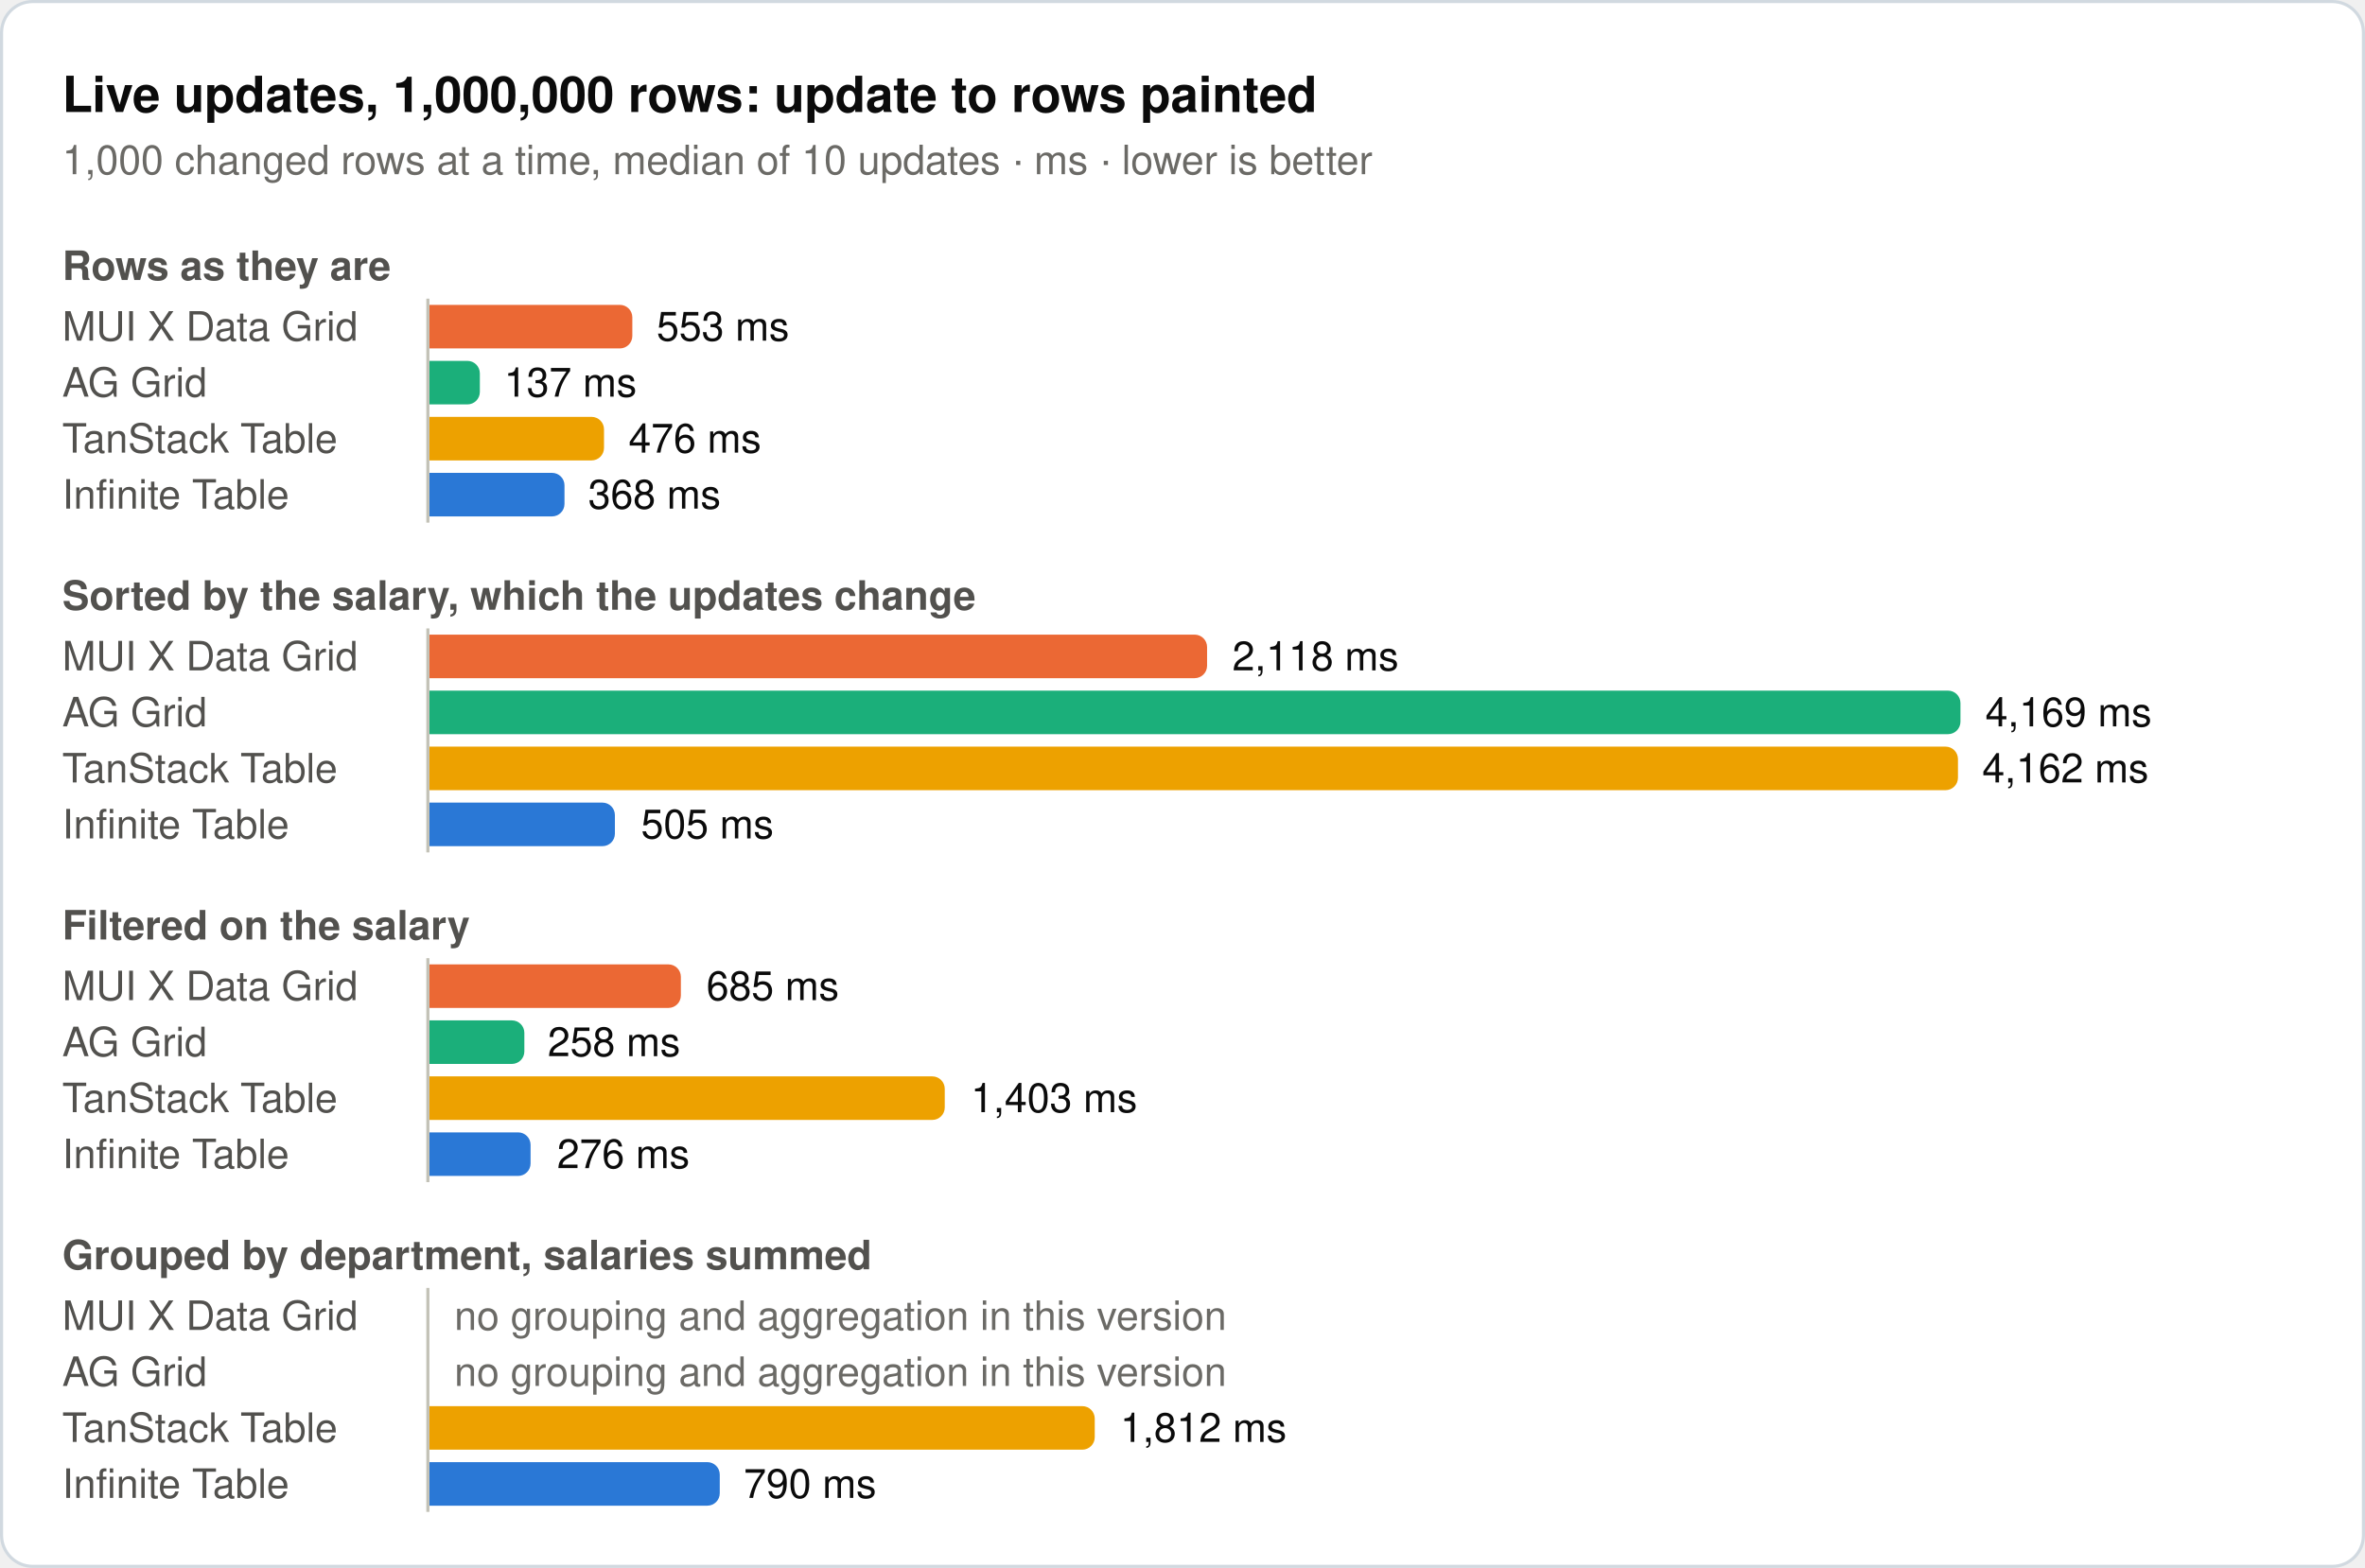
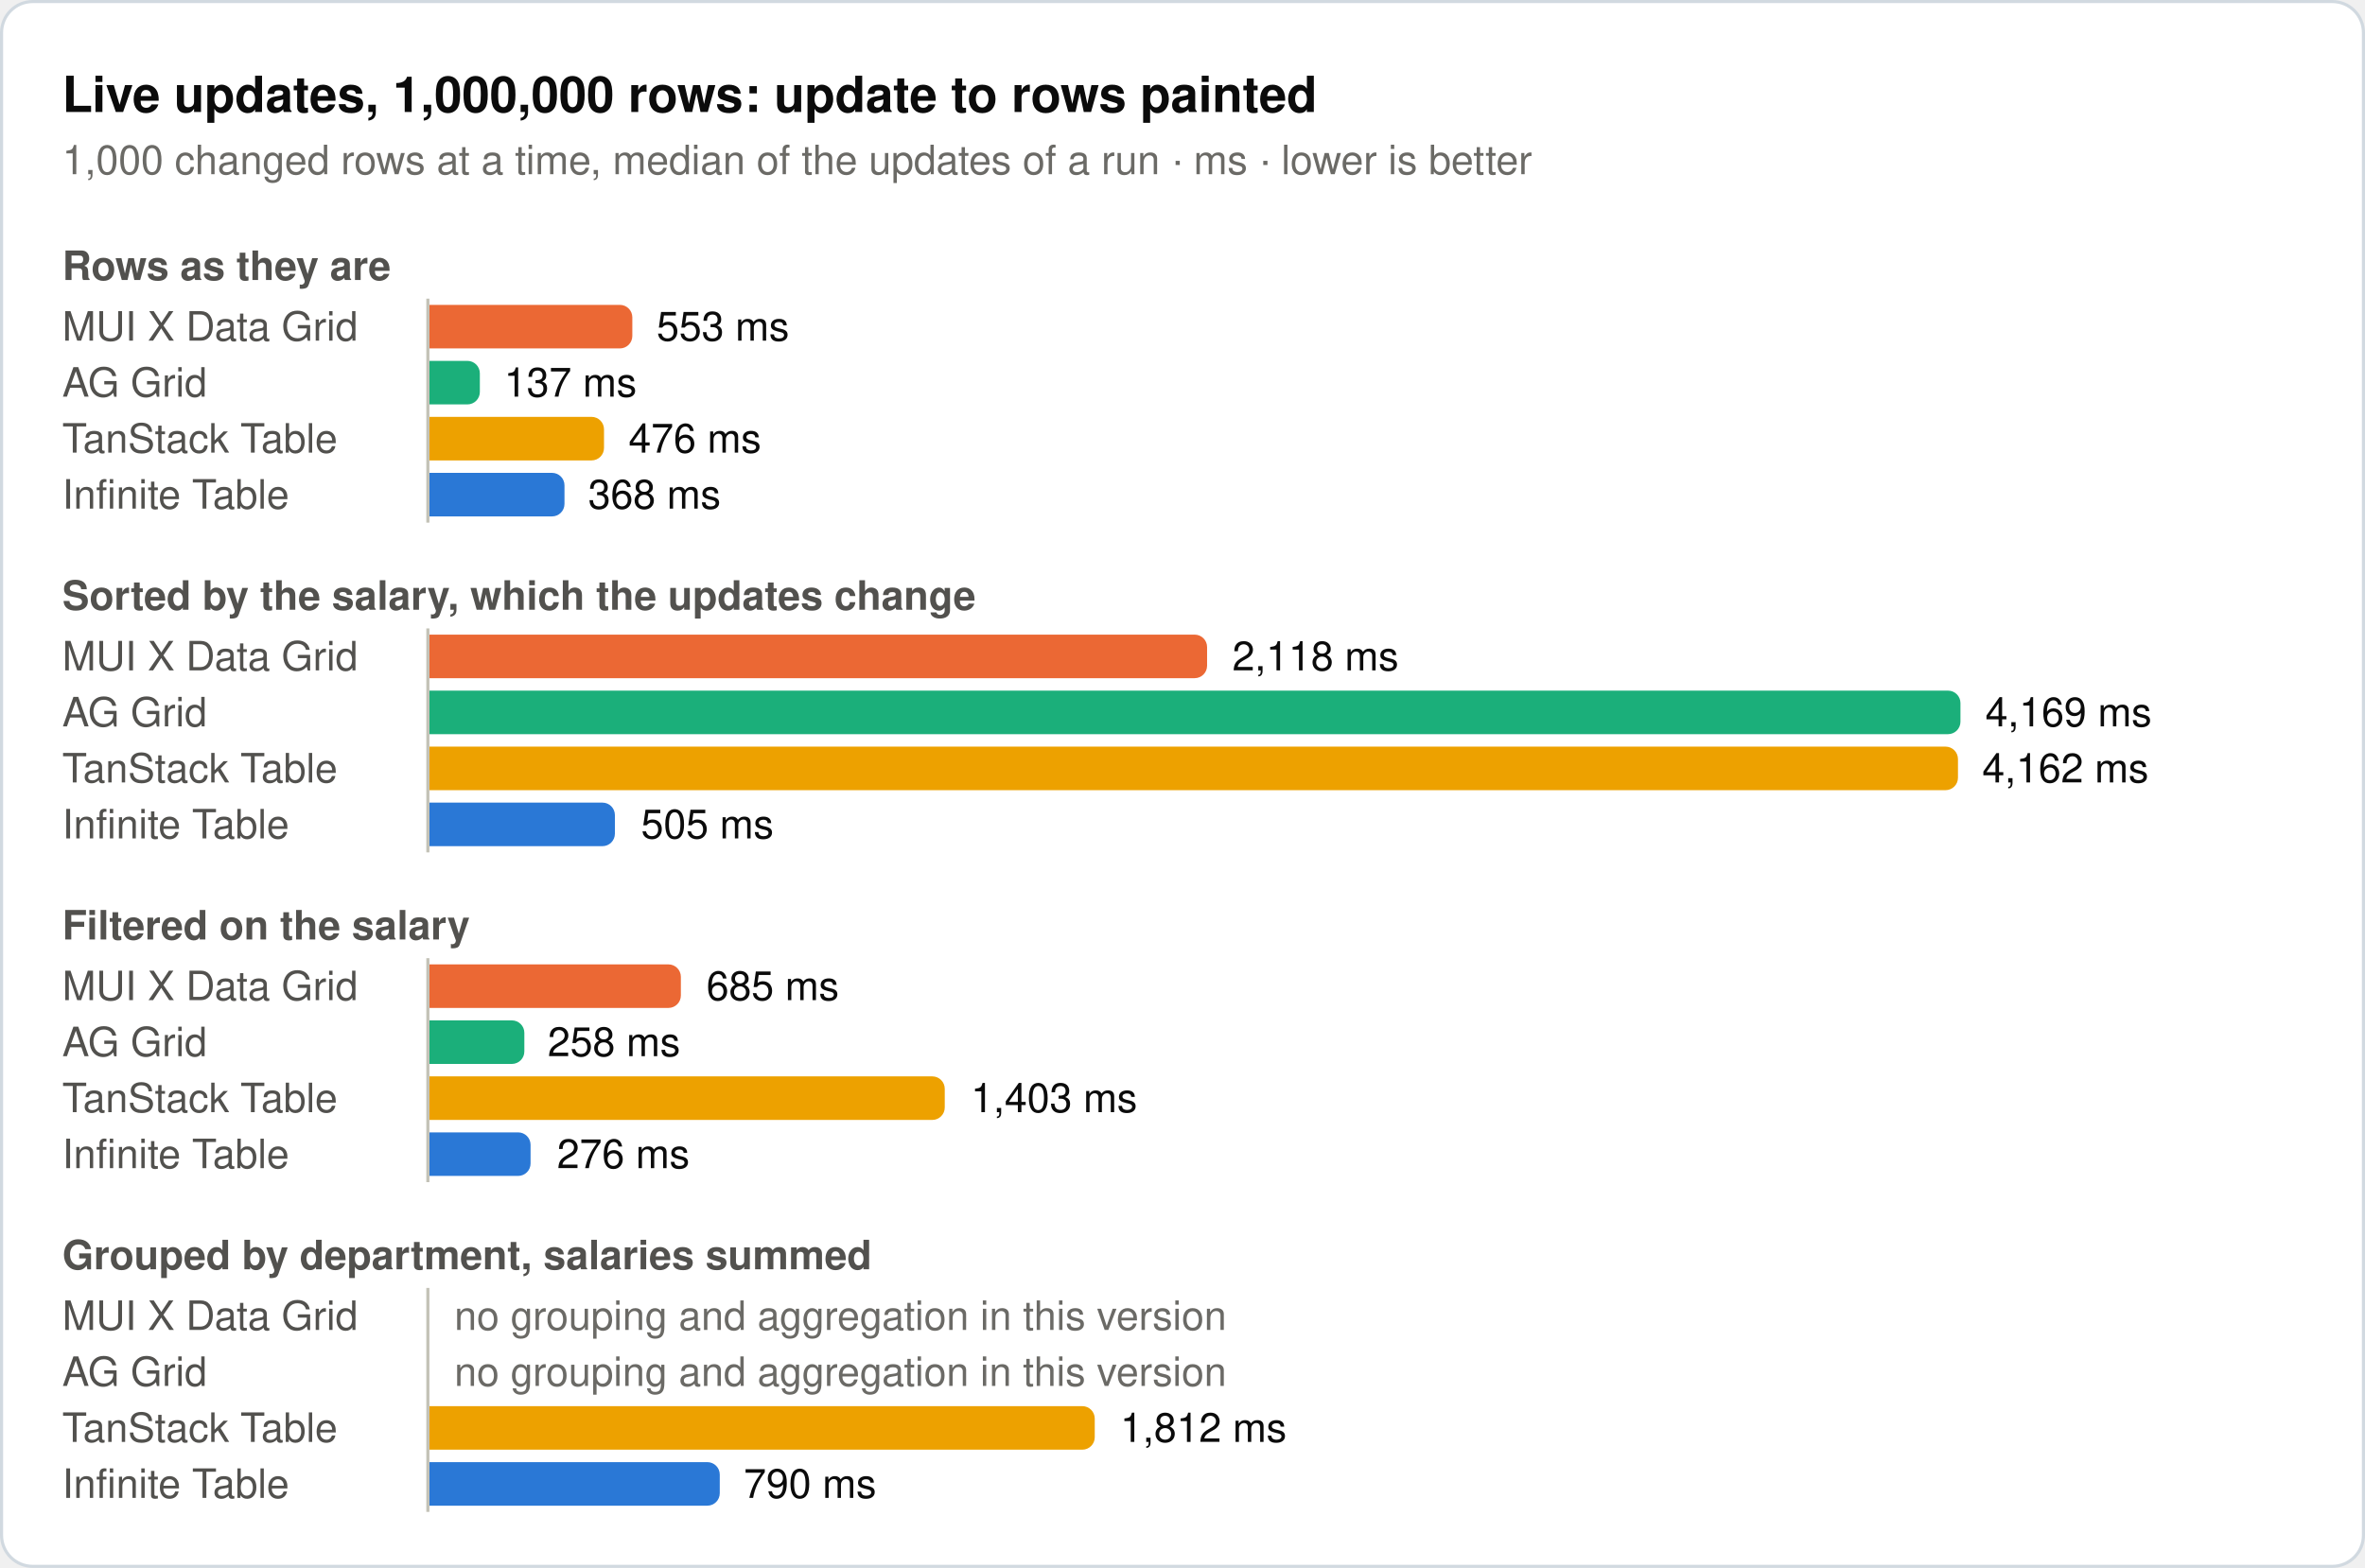
<svg xmlns="http://www.w3.org/2000/svg" width="760" height="504" viewBox="0 0 760 504" role="img">
  <rect x="0.5" y="0.5" width="759" height="503" rx="10" fill="#ffffff" stroke="#d1d9e0" />
  <text x="20" y="36" font-family="system-ui, -apple-system, 'Segoe UI', Helvetica, Arial, sans-serif" font-size="16" font-weight="600" fill="#0b0b0b">Live updates, 1,000,000 rows: update to rows painted</text>
-   <text x="20" y="56" font-family="system-ui, -apple-system, 'Segoe UI', Helvetica, Arial, sans-serif" font-size="13" fill="#6b6a66">1,000 changed rows at a time, median of 10 updates · ms · lower is better</text>
+   <text x="20" y="56" font-family="system-ui, -apple-system, 'Segoe UI', Helvetica, Arial, sans-serif" font-size="13" fill="#6b6a66">1,000 changed rows at a time, median of the updates of a run · ms · lower is better</text>
  <text x="20" y="90" font-family="system-ui, -apple-system, 'Segoe UI', Helvetica, Arial, sans-serif" font-size="13" font-weight="600" fill="#52514e">Rows as they are</text>
  <text x="20" y="109.5" font-family="system-ui, -apple-system, 'Segoe UI', Helvetica, Arial, sans-serif" font-size="13" fill="#52514e">MUI X Data Grid</text>
  <path d="M138,98H199.2a4,4 0 0 1 4,4V108a4,4 0 0 1 -4,4H138Z" fill="#eb6834" />
  <text x="211" y="109.5" font-family="system-ui, -apple-system, 'Segoe UI', Helvetica, Arial, sans-serif" font-size="13" fill="#0b0b0b">553 ms</text>
  <text x="20" y="127.5" font-family="system-ui, -apple-system, 'Segoe UI', Helvetica, Arial, sans-serif" font-size="13" fill="#52514e">AG Grid</text>
  <path d="M138,116H150.2a4,4 0 0 1 4,4V126a4,4 0 0 1 -4,4H138Z" fill="#1baf7a" />
  <text x="162" y="127.5" font-family="system-ui, -apple-system, 'Segoe UI', Helvetica, Arial, sans-serif" font-size="13" fill="#0b0b0b">137 ms</text>
  <text x="20" y="145.5" font-family="system-ui, -apple-system, 'Segoe UI', Helvetica, Arial, sans-serif" font-size="13" fill="#52514e">TanStack Table</text>
  <path d="M138,134H190.1a4,4 0 0 1 4,4V144a4,4 0 0 1 -4,4H138Z" fill="#eda100" />
  <text x="202" y="145.5" font-family="system-ui, -apple-system, 'Segoe UI', Helvetica, Arial, sans-serif" font-size="13" fill="#0b0b0b">476 ms</text>
  <text x="20" y="163.5" font-family="system-ui, -apple-system, 'Segoe UI', Helvetica, Arial, sans-serif" font-size="13" fill="#52514e">Infinite Table</text>
  <path d="M138,152H177.4a4,4 0 0 1 4,4V162a4,4 0 0 1 -4,4H138Z" fill="#2a78d6" />
  <text x="189" y="163.5" font-family="system-ui, -apple-system, 'Segoe UI', Helvetica, Arial, sans-serif" font-size="13" fill="#0b0b0b">368 ms</text>
  <line x1="137.5" y1="96" x2="137.5" y2="168" stroke="#c3c2b7" stroke-width="1" />
  <text x="20" y="196" font-family="system-ui, -apple-system, 'Segoe UI', Helvetica, Arial, sans-serif" font-size="13" font-weight="600" fill="#52514e">Sorted by the salary, which the updates change</text>
  <text x="20" y="215.5" font-family="system-ui, -apple-system, 'Segoe UI', Helvetica, Arial, sans-serif" font-size="13" fill="#52514e">MUI X Data Grid</text>
  <path d="M138,204H383.9a4,4 0 0 1 4,4V214a4,4 0 0 1 -4,4H138Z" fill="#eb6834" />
  <text x="396" y="215.5" font-family="system-ui, -apple-system, 'Segoe UI', Helvetica, Arial, sans-serif" font-size="13" fill="#0b0b0b">2,118 ms</text>
  <text x="20" y="233.5" font-family="system-ui, -apple-system, 'Segoe UI', Helvetica, Arial, sans-serif" font-size="13" fill="#52514e">AG Grid</text>
  <path d="M138,222H626a4,4 0 0 1 4,4V232a4,4 0 0 1 -4,4H138Z" fill="#1baf7a" />
  <text x="638" y="233.5" font-family="system-ui, -apple-system, 'Segoe UI', Helvetica, Arial, sans-serif" font-size="13" fill="#0b0b0b">4,169 ms</text>
  <text x="20" y="251.5" font-family="system-ui, -apple-system, 'Segoe UI', Helvetica, Arial, sans-serif" font-size="13" fill="#52514e">TanStack Table</text>
  <path d="M138,240H625.2a4,4 0 0 1 4,4V250a4,4 0 0 1 -4,4H138Z" fill="#eda100" />
  <text x="637" y="251.5" font-family="system-ui, -apple-system, 'Segoe UI', Helvetica, Arial, sans-serif" font-size="13" fill="#0b0b0b">4,162 ms</text>
  <text x="20" y="269.5" font-family="system-ui, -apple-system, 'Segoe UI', Helvetica, Arial, sans-serif" font-size="13" fill="#52514e">Infinite Table</text>
  <path d="M138,258H193.6a4,4 0 0 1 4,4V268a4,4 0 0 1 -4,4H138Z" fill="#2a78d6" />
  <text x="206" y="269.5" font-family="system-ui, -apple-system, 'Segoe UI', Helvetica, Arial, sans-serif" font-size="13" fill="#0b0b0b">505 ms</text>
  <line x1="137.5" y1="202" x2="137.5" y2="274" stroke="#c3c2b7" stroke-width="1" />
  <text x="20" y="302" font-family="system-ui, -apple-system, 'Segoe UI', Helvetica, Arial, sans-serif" font-size="13" font-weight="600" fill="#52514e">Filtered on the salary</text>
  <text x="20" y="321.5" font-family="system-ui, -apple-system, 'Segoe UI', Helvetica, Arial, sans-serif" font-size="13" fill="#52514e">MUI X Data Grid</text>
  <path d="M138,310H214.8a4,4 0 0 1 4,4V320a4,4 0 0 1 -4,4H138Z" fill="#eb6834" />
  <text x="227" y="321.5" font-family="system-ui, -apple-system, 'Segoe UI', Helvetica, Arial, sans-serif" font-size="13" fill="#0b0b0b">685 ms</text>
  <text x="20" y="339.5" font-family="system-ui, -apple-system, 'Segoe UI', Helvetica, Arial, sans-serif" font-size="13" fill="#52514e">AG Grid</text>
  <path d="M138,328H164.5a4,4 0 0 1 4,4V338a4,4 0 0 1 -4,4H138Z" fill="#1baf7a" />
  <text x="176" y="339.5" font-family="system-ui, -apple-system, 'Segoe UI', Helvetica, Arial, sans-serif" font-size="13" fill="#0b0b0b">258 ms</text>
  <text x="20" y="357.5" font-family="system-ui, -apple-system, 'Segoe UI', Helvetica, Arial, sans-serif" font-size="13" fill="#52514e">TanStack Table</text>
  <path d="M138,346H299.6a4,4 0 0 1 4,4V356a4,4 0 0 1 -4,4H138Z" fill="#eda100" />
  <text x="312" y="357.5" font-family="system-ui, -apple-system, 'Segoe UI', Helvetica, Arial, sans-serif" font-size="13" fill="#0b0b0b">1,403 ms</text>
  <text x="20" y="375.5" font-family="system-ui, -apple-system, 'Segoe UI', Helvetica, Arial, sans-serif" font-size="13" fill="#52514e">Infinite Table</text>
  <path d="M138,364H166.5a4,4 0 0 1 4,4V374a4,4 0 0 1 -4,4H138Z" fill="#2a78d6" />
  <text x="179" y="375.5" font-family="system-ui, -apple-system, 'Segoe UI', Helvetica, Arial, sans-serif" font-size="13" fill="#0b0b0b">276 ms</text>
  <line x1="137.5" y1="308" x2="137.5" y2="380" stroke="#c3c2b7" stroke-width="1" />
  <text x="20" y="408" font-family="system-ui, -apple-system, 'Segoe UI', Helvetica, Arial, sans-serif" font-size="13" font-weight="600" fill="#52514e">Grouped by department, salaries summed</text>
  <text x="20" y="427.5" font-family="system-ui, -apple-system, 'Segoe UI', Helvetica, Arial, sans-serif" font-size="13" fill="#52514e">MUI X Data Grid</text>
  <text x="146" y="427.5" font-family="system-ui, -apple-system, 'Segoe UI', Helvetica, Arial, sans-serif" font-size="13" fill="#6b6a66">no grouping and aggregation in this version</text>
  <text x="20" y="445.5" font-family="system-ui, -apple-system, 'Segoe UI', Helvetica, Arial, sans-serif" font-size="13" fill="#52514e">AG Grid</text>
  <text x="146" y="445.5" font-family="system-ui, -apple-system, 'Segoe UI', Helvetica, Arial, sans-serif" font-size="13" fill="#6b6a66">no grouping and aggregation in this version</text>
  <text x="20" y="463.5" font-family="system-ui, -apple-system, 'Segoe UI', Helvetica, Arial, sans-serif" font-size="13" fill="#52514e">TanStack Table</text>
  <path d="M138,452H347.8a4,4 0 0 1 4,4V462a4,4 0 0 1 -4,4H138Z" fill="#eda100" />
  <text x="360" y="463.5" font-family="system-ui, -apple-system, 'Segoe UI', Helvetica, Arial, sans-serif" font-size="13" fill="#0b0b0b">1,812 ms</text>
  <text x="20" y="481.5" font-family="system-ui, -apple-system, 'Segoe UI', Helvetica, Arial, sans-serif" font-size="13" fill="#52514e">Infinite Table</text>
  <path d="M138,470H227.3a4,4 0 0 1 4,4V480a4,4 0 0 1 -4,4H138Z" fill="#2a78d6" />
  <text x="239" y="481.5" font-family="system-ui, -apple-system, 'Segoe UI', Helvetica, Arial, sans-serif" font-size="13" fill="#0b0b0b">790 ms</text>
  <line x1="137.5" y1="414" x2="137.5" y2="486" stroke="#c3c2b7" stroke-width="1" />
</svg>
